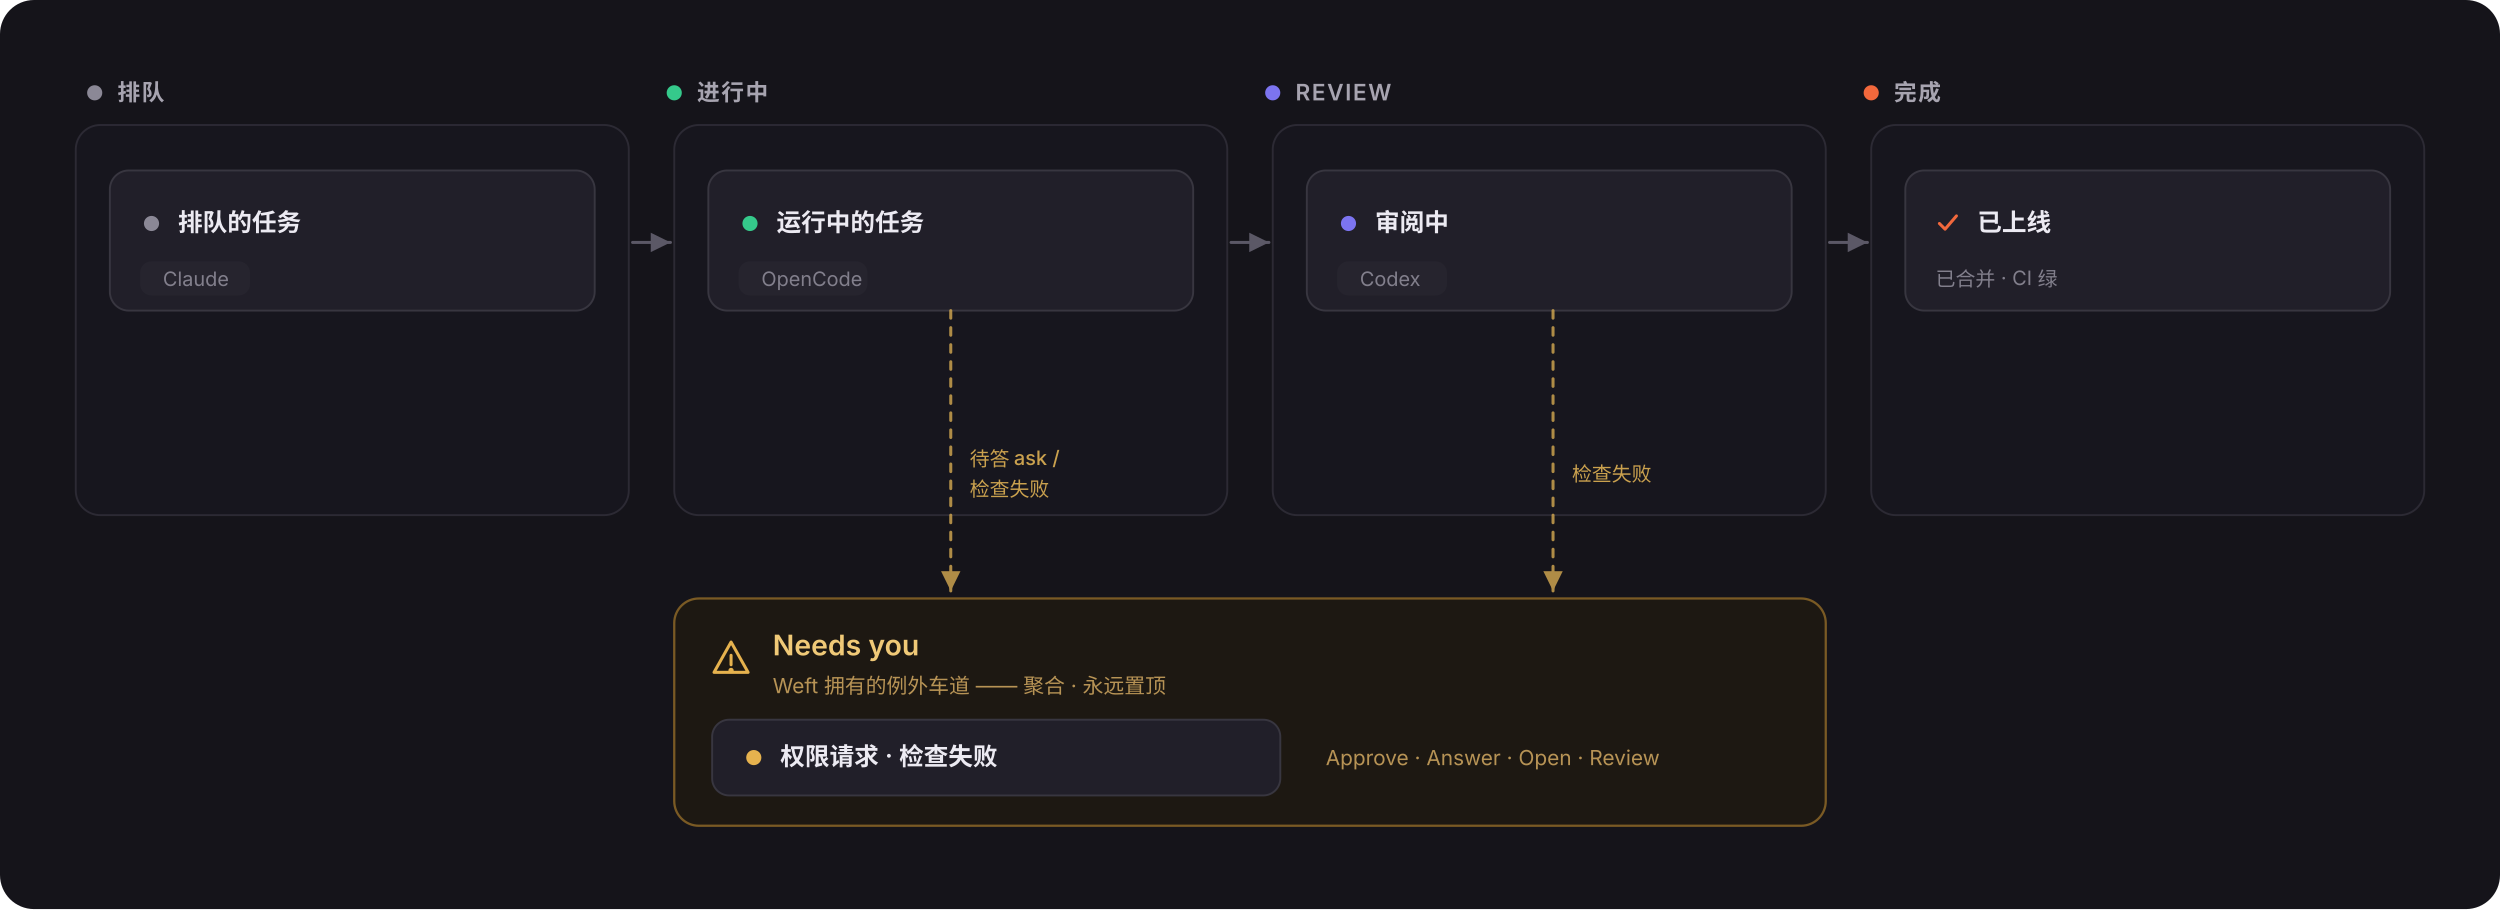
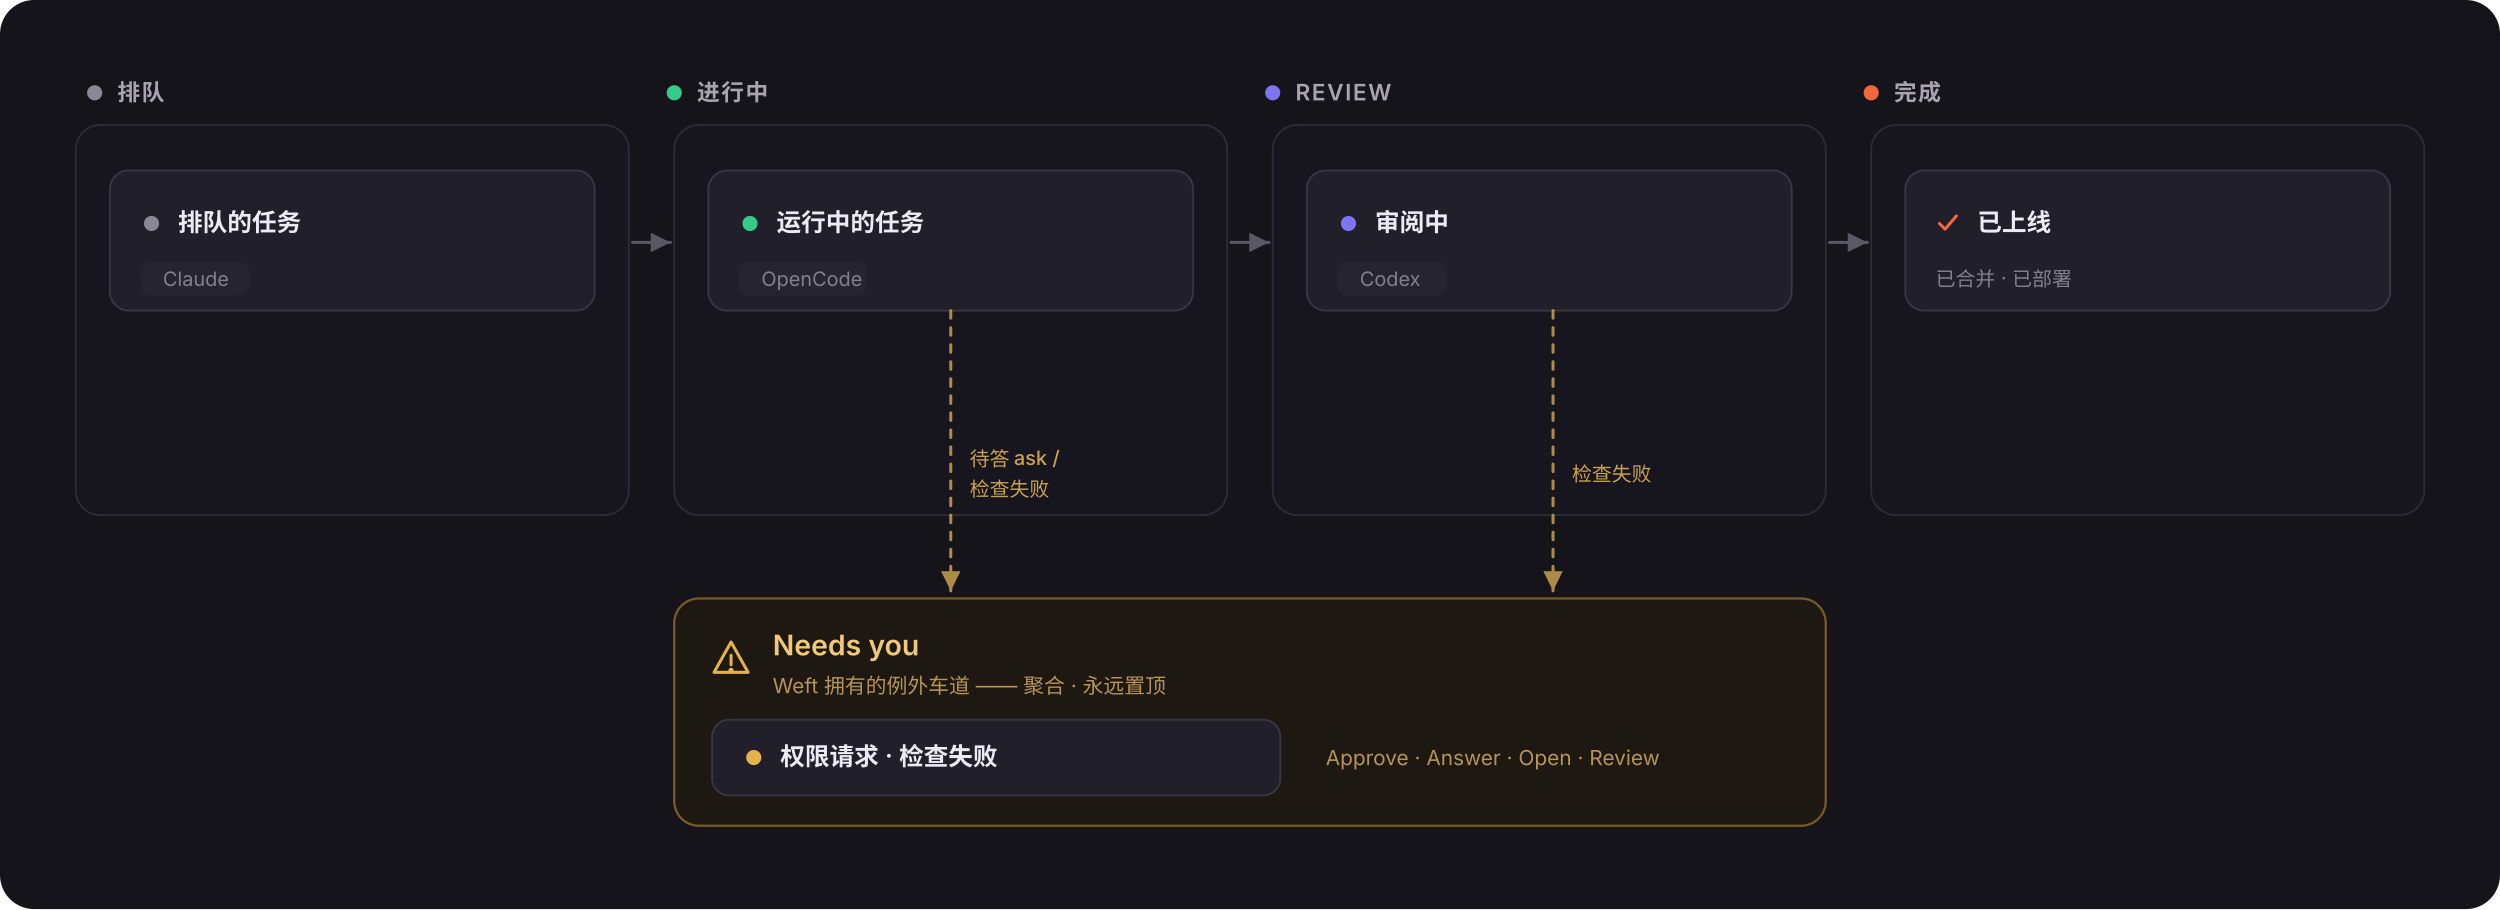
<svg xmlns="http://www.w3.org/2000/svg" viewBox="0 0 1320 480" font-family="'Inter','PingFang SC','Microsoft YaHei','Noto Sans CJK SC','Hiragino Sans GB',sans-serif">
  <defs>
    <marker id="b4" markerWidth="9" markerHeight="9" refX="6.5" refY="3.2" orient="auto">
      <path d="M0,0 L6.5,3.2 L0,6.4 z" fill="#5b5866" />
    </marker>
    <marker id="b4a" markerWidth="9" markerHeight="9" refX="6.5" refY="3.2" orient="auto">
      <path d="M0,0 L6.5,3.2 L0,6.4 z" fill="#caa14e" />
    </marker>
    <style>
      .hd{font-size:12px;font-weight:600;letter-spacing:.8px}
      .lane{fill:#17161e;stroke:#2c2a34;stroke-width:1}
      .card{fill:#211f29;stroke:#383640;stroke-width:1}
      .cl{fill:#eceaf2;font-size:13px;font-weight:600}
      .tg{fill:#827f8c;font-size:10.5px}
      .gl{stroke-width:1.6;fill:none;stroke-linecap:round;stroke-linejoin:round}
      .nl{fill:#caa14e;font-size:10.5px;font-weight:500}
    </style>
  </defs>
  <rect x="0" y="0" width="1320" height="480" rx="18" fill="#15141a" />
  <path class="gl" d="M334,128 H354" stroke="#5b5866" marker-end="url(#b4)" />
  <path class="gl" d="M650,128 H670" stroke="#5b5866" marker-end="url(#b4)" />
  <path class="gl" d="M966,128 H986" stroke="#5b5866" marker-end="url(#b4)" />
  <circle cx="50" cy="49" r="4" fill="#8b8896" />
  <text class="hd" x="62" y="53" fill="#a7a4b0">排队</text>
  <rect class="lane" x="40" y="66" width="292" height="206" rx="13" />
  <rect class="card" x="58" y="90" width="256" height="74" rx="10" />
  <circle cx="80" cy="118" r="4" fill="#8b8896" />
  <text class="cl" x="94" y="122">排队的任务</text>
  <rect x="74" y="138" width="58" height="18" rx="6" fill="#26242e" />
  <text class="tg" x="86" y="151">Claude</text>
  <circle cx="356" cy="49" r="4" fill="#35c98b" />
  <text class="hd" x="368" y="53" fill="#a7a4b0">进行中</text>
  <rect class="lane" x="356" y="66" width="292" height="206" rx="13" />
  <rect class="card" x="374" y="90" width="256" height="74" rx="10" />
  <circle cx="396" cy="118" r="4" fill="#35c98b" />
  <text class="cl" x="410" y="122">运行中的任务</text>
  <rect x="390" y="138" width="68" height="18" rx="6" fill="#26242e" />
  <text class="tg" x="402" y="151">OpenCode</text>
  <circle cx="672" cy="49" r="4" fill="#7c74f0" />
  <text class="hd" x="684" y="53" fill="#a7a4b0">REVIEW</text>
  <rect class="lane" x="672" y="66" width="292" height="206" rx="13" />
  <rect class="card" x="690" y="90" width="256" height="74" rx="10" />
  <circle cx="712" cy="118" r="4" fill="#7c74f0" />
  <text class="cl" x="726" y="122">审阅中</text>
  <rect x="706" y="138" width="58" height="18" rx="6" fill="#26242e" />
  <text class="tg" x="718" y="151">Codex</text>
  <circle cx="988" cy="49" r="4" fill="#f2683c" />
  <text class="hd" x="1000" y="53" fill="#a7a4b0">完成</text>
  <rect class="lane" x="988" y="66" width="292" height="206" rx="13" />
  <rect class="card" x="1006" y="90" width="256" height="74" rx="10" />
  <g class="gl" stroke="#f2683c">
    <path d="M1024,118 l3,3 l6,-7" />
  </g>
  <text class="cl" x="1044" y="122">已上线</text>
-   <text class="tg" x="1022" y="151">已合并 · CI 绿</text>
+   <text class="tg" x="1022" y="151">已合并 · 已部署</text>
  <path class="gl" d="M502,164 V312" stroke="#caa14e" stroke-dasharray="4 5" opacity=".85" marker-end="url(#b4a)" />
  <text class="nl" x="512" y="246">待答 ask /</text>
  <text class="nl" x="512" y="262">检查失败</text>
  <path class="gl" d="M820,164 V312" stroke="#caa14e" stroke-dasharray="4 5" opacity=".85" marker-end="url(#b4a)" />
  <text class="nl" x="830" y="254">检查失败</text>
  <rect x="356" y="316" width="608" height="120" rx="13" fill="#1d1812" stroke="#7a5a24" stroke-width="1.2" />
  <g class="gl" stroke="#e6b24e" transform="translate(386,348)">
    <path d="M0,-9 L9,7 H-9 Z" />
    <path d="M0,-2 v5" />
    <circle cx="0" cy="6" r="0.6" fill="#e6b24e" />
  </g>
  <text x="408" y="346" fill="#f0c977" font-size="15" font-weight="600">Needs you</text>
  <text x="408" y="366" fill="#b79355" font-size="11">Weft 拥有的例外车道 —— 聚合 · 永远置顶</text>
  <rect class="card" x="376" y="380" width="300" height="40" rx="9" fill="#241d12" stroke="#5a461f" />
  <circle cx="398" cy="400" r="4" fill="#e6b24e" />
  <text class="cl" x="412" y="404" fill="#f0e6cf" font-size="12.5">权限请求 · 检查失败</text>
  <text x="700" y="404" fill="#b79355" font-size="11">Approve · Answer · Open · Review</text>
</svg>
